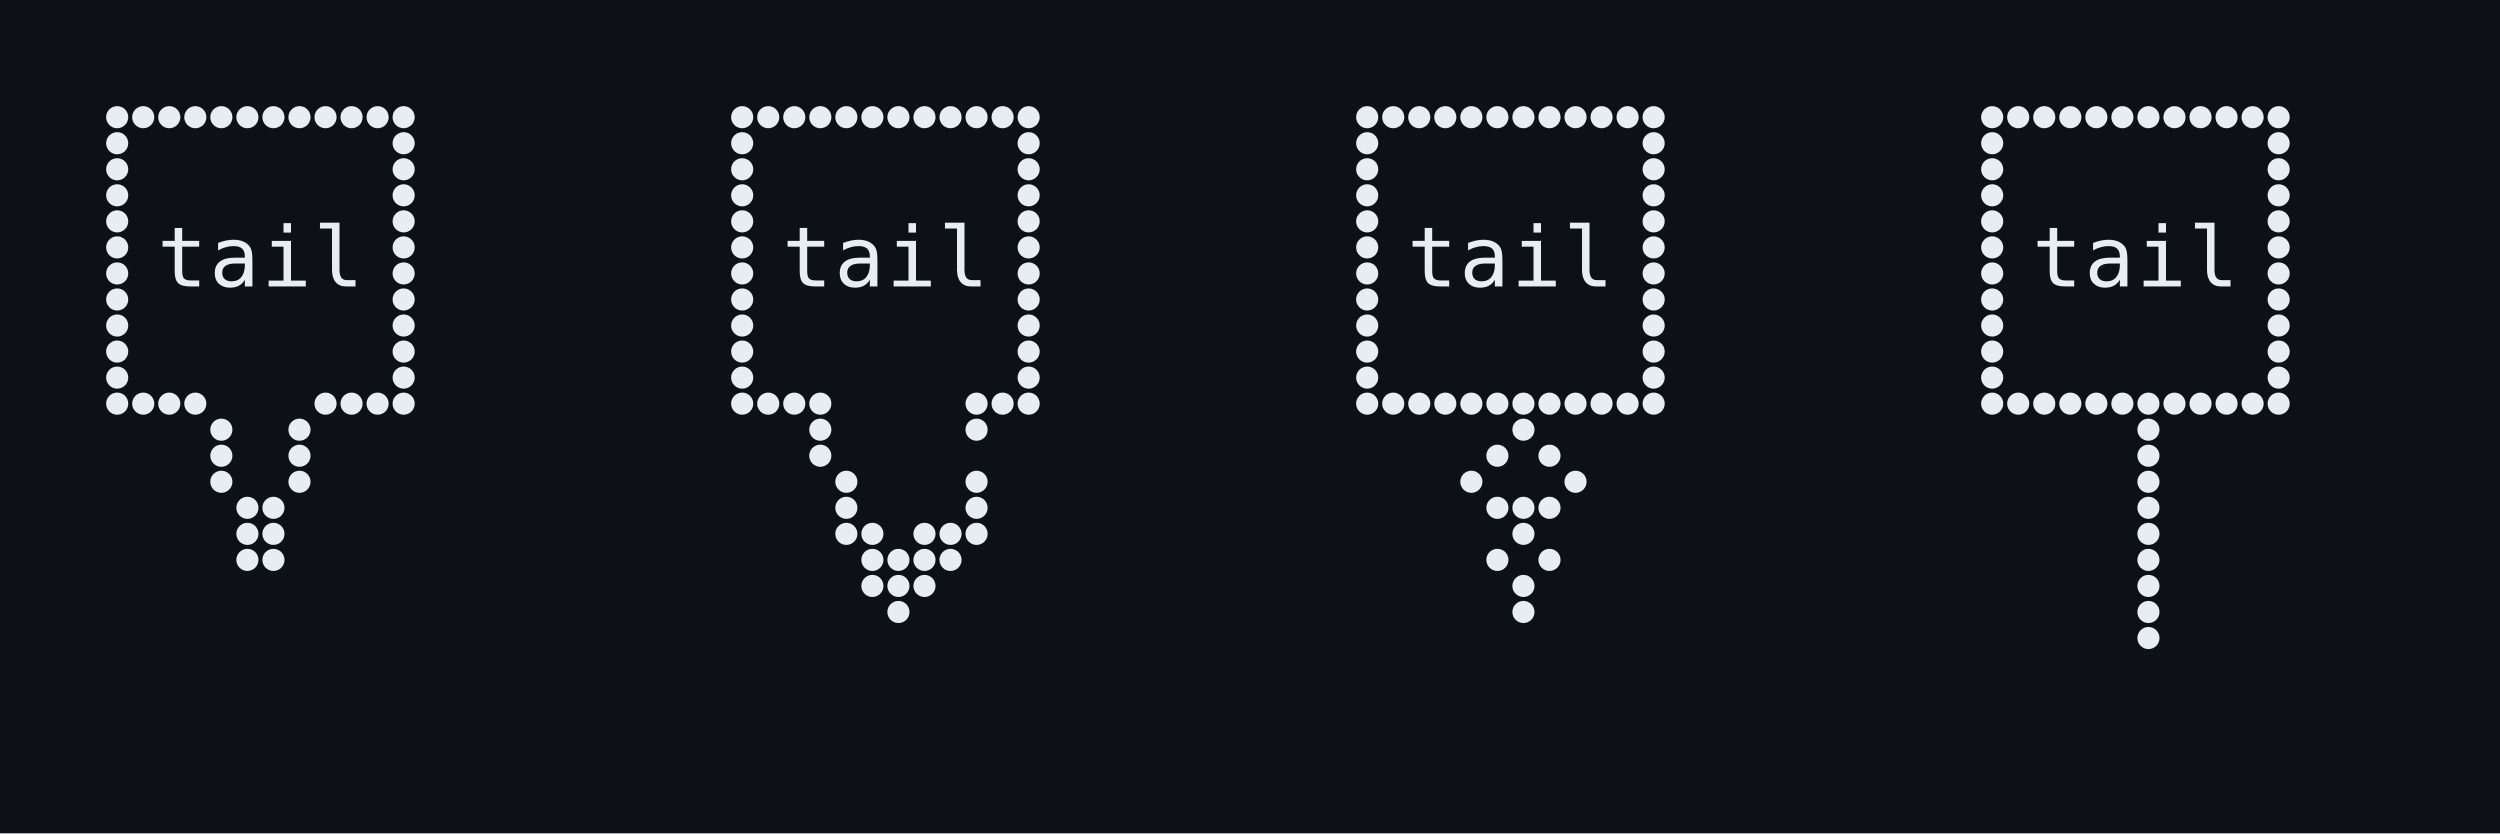
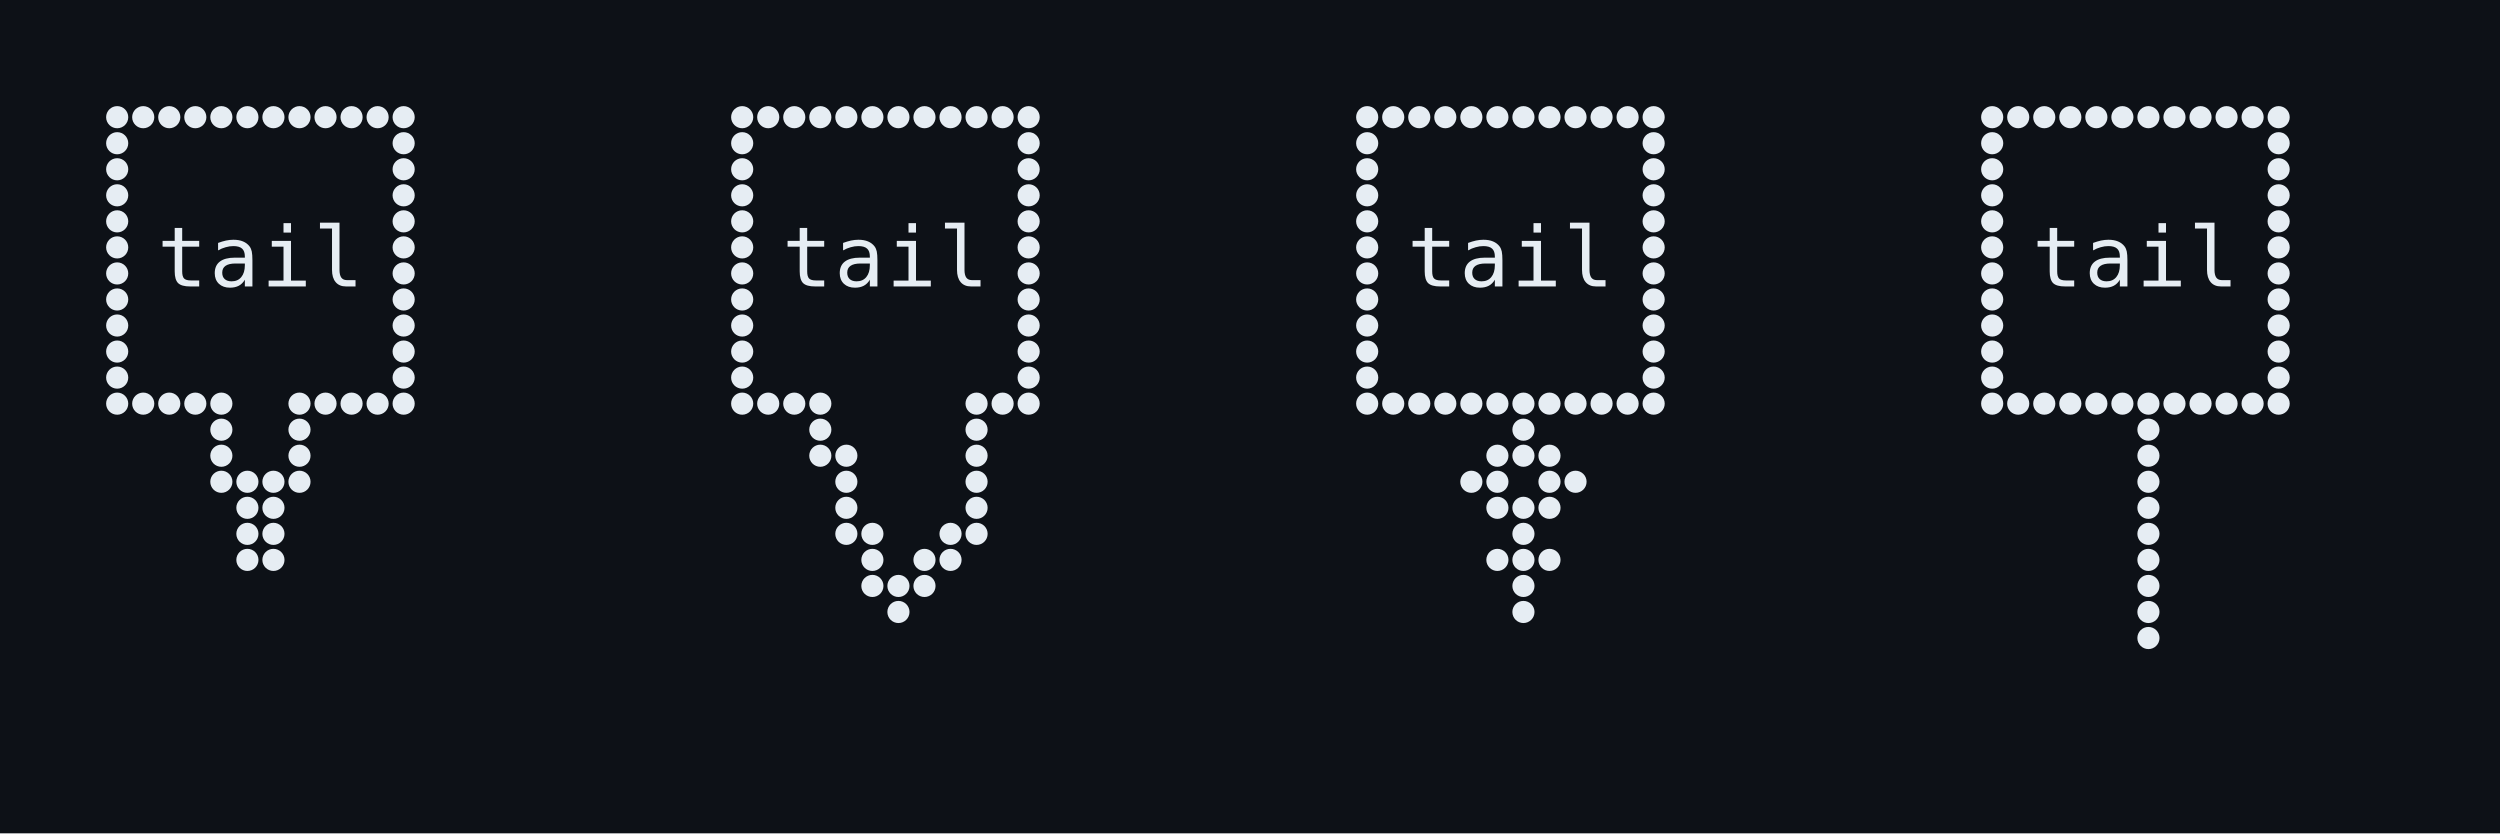
<svg xmlns="http://www.w3.org/2000/svg" viewBox="0 0 480 160" width="480" height="160">
  <rect width="100%" height="100%" fill="#0d1117" />
  <g fill="#e6edf3">
    <circle cx="22.5" cy="22.5" r="2.125" />
    <circle cx="27.5" cy="22.5" r="2.125" />
    <circle cx="32.5" cy="22.5" r="2.125" />
    <circle cx="37.5" cy="22.5" r="2.125" />
    <circle cx="42.5" cy="22.5" r="2.125" />
    <circle cx="47.5" cy="22.5" r="2.125" />
    <circle cx="52.5" cy="22.5" r="2.125" />
    <circle cx="57.5" cy="22.5" r="2.125" />
    <circle cx="62.5" cy="22.5" r="2.125" />
    <circle cx="67.5" cy="22.5" r="2.125" />
    <circle cx="72.5" cy="22.5" r="2.125" />
    <circle cx="77.5" cy="22.5" r="2.125" />
    <circle cx="142.5" cy="22.5" r="2.125" />
    <circle cx="147.5" cy="22.5" r="2.125" />
    <circle cx="152.5" cy="22.5" r="2.125" />
    <circle cx="157.5" cy="22.5" r="2.125" />
    <circle cx="162.5" cy="22.5" r="2.125" />
    <circle cx="167.5" cy="22.5" r="2.125" />
    <circle cx="172.5" cy="22.5" r="2.125" />
    <circle cx="177.5" cy="22.5" r="2.125" />
    <circle cx="182.5" cy="22.5" r="2.125" />
    <circle cx="187.5" cy="22.5" r="2.125" />
    <circle cx="192.5" cy="22.5" r="2.125" />
    <circle cx="197.5" cy="22.5" r="2.125" />
    <circle cx="262.5" cy="22.5" r="2.125" />
    <circle cx="267.5" cy="22.5" r="2.125" />
    <circle cx="272.5" cy="22.5" r="2.125" />
    <circle cx="277.5" cy="22.5" r="2.125" />
    <circle cx="282.5" cy="22.5" r="2.125" />
    <circle cx="287.5" cy="22.5" r="2.125" />
    <circle cx="292.5" cy="22.5" r="2.125" />
    <circle cx="297.5" cy="22.5" r="2.125" />
    <circle cx="302.5" cy="22.5" r="2.125" />
    <circle cx="307.5" cy="22.5" r="2.125" />
    <circle cx="312.5" cy="22.5" r="2.125" />
    <circle cx="317.5" cy="22.5" r="2.125" />
    <circle cx="382.5" cy="22.5" r="2.125" />
    <circle cx="387.5" cy="22.5" r="2.125" />
    <circle cx="392.5" cy="22.5" r="2.125" />
    <circle cx="397.5" cy="22.5" r="2.125" />
    <circle cx="402.5" cy="22.5" r="2.125" />
    <circle cx="407.5" cy="22.5" r="2.125" />
    <circle cx="412.5" cy="22.5" r="2.125" />
    <circle cx="417.5" cy="22.5" r="2.125" />
    <circle cx="422.5" cy="22.5" r="2.125" />
    <circle cx="427.5" cy="22.5" r="2.125" />
    <circle cx="432.5" cy="22.5" r="2.125" />
    <circle cx="437.5" cy="22.5" r="2.125" />
    <circle cx="22.5" cy="27.5" r="2.125" />
    <circle cx="77.5" cy="27.5" r="2.125" />
    <circle cx="142.5" cy="27.5" r="2.125" />
    <circle cx="197.5" cy="27.5" r="2.125" />
    <circle cx="262.5" cy="27.5" r="2.125" />
    <circle cx="317.5" cy="27.5" r="2.125" />
    <circle cx="382.5" cy="27.5" r="2.125" />
    <circle cx="437.5" cy="27.5" r="2.125" />
    <circle cx="22.5" cy="32.5" r="2.125" />
    <circle cx="77.5" cy="32.5" r="2.125" />
    <circle cx="142.5" cy="32.5" r="2.125" />
    <circle cx="197.5" cy="32.5" r="2.125" />
    <circle cx="262.5" cy="32.5" r="2.125" />
    <circle cx="317.5" cy="32.5" r="2.125" />
    <circle cx="382.5" cy="32.5" r="2.125" />
    <circle cx="437.5" cy="32.5" r="2.125" />
    <circle cx="22.5" cy="37.5" r="2.125" />
    <circle cx="77.5" cy="37.5" r="2.125" />
    <circle cx="142.5" cy="37.5" r="2.125" />
    <circle cx="197.5" cy="37.5" r="2.125" />
    <circle cx="262.5" cy="37.5" r="2.125" />
    <circle cx="317.5" cy="37.5" r="2.125" />
    <circle cx="382.5" cy="37.5" r="2.125" />
    <circle cx="437.5" cy="37.5" r="2.125" />
    <circle cx="22.5" cy="42.5" r="2.125" />
    <circle cx="77.5" cy="42.5" r="2.125" />
    <circle cx="142.5" cy="42.5" r="2.125" />
    <circle cx="197.5" cy="42.5" r="2.125" />
    <circle cx="262.5" cy="42.5" r="2.125" />
    <circle cx="317.5" cy="42.5" r="2.125" />
    <circle cx="382.5" cy="42.5" r="2.125" />
    <circle cx="437.5" cy="42.5" r="2.125" />
    <circle cx="22.5" cy="47.5" r="2.125" />
    <circle cx="77.5" cy="47.5" r="2.125" />
    <circle cx="142.5" cy="47.5" r="2.125" />
    <circle cx="197.5" cy="47.5" r="2.125" />
    <circle cx="262.5" cy="47.5" r="2.125" />
    <circle cx="317.5" cy="47.5" r="2.125" />
    <circle cx="382.5" cy="47.5" r="2.125" />
    <circle cx="437.5" cy="47.5" r="2.125" />
    <circle cx="22.5" cy="52.5" r="2.125" />
    <circle cx="77.5" cy="52.5" r="2.125" />
    <circle cx="142.5" cy="52.5" r="2.125" />
    <circle cx="197.5" cy="52.5" r="2.125" />
    <circle cx="262.5" cy="52.5" r="2.125" />
    <circle cx="317.5" cy="52.5" r="2.125" />
    <circle cx="382.5" cy="52.5" r="2.125" />
    <circle cx="437.5" cy="52.5" r="2.125" />
    <circle cx="22.5" cy="57.5" r="2.125" />
    <circle cx="77.5" cy="57.5" r="2.125" />
    <circle cx="142.5" cy="57.5" r="2.125" />
    <circle cx="197.5" cy="57.5" r="2.125" />
    <circle cx="262.5" cy="57.5" r="2.125" />
    <circle cx="317.5" cy="57.5" r="2.125" />
    <circle cx="382.5" cy="57.5" r="2.125" />
    <circle cx="437.5" cy="57.5" r="2.125" />
    <circle cx="22.5" cy="62.5" r="2.125" />
    <circle cx="77.5" cy="62.5" r="2.125" />
    <circle cx="142.5" cy="62.5" r="2.125" />
    <circle cx="197.5" cy="62.5" r="2.125" />
    <circle cx="262.5" cy="62.5" r="2.125" />
    <circle cx="317.5" cy="62.5" r="2.125" />
    <circle cx="382.5" cy="62.5" r="2.125" />
    <circle cx="437.5" cy="62.5" r="2.125" />
    <circle cx="22.5" cy="67.5" r="2.125" />
    <circle cx="77.5" cy="67.5" r="2.125" />
    <circle cx="142.5" cy="67.5" r="2.125" />
    <circle cx="197.5" cy="67.5" r="2.125" />
    <circle cx="262.5" cy="67.5" r="2.125" />
    <circle cx="317.5" cy="67.5" r="2.125" />
    <circle cx="382.5" cy="67.5" r="2.125" />
    <circle cx="437.5" cy="67.5" r="2.125" />
    <circle cx="22.5" cy="72.5" r="2.125" />
    <circle cx="77.5" cy="72.5" r="2.125" />
    <circle cx="142.5" cy="72.5" r="2.125" />
    <circle cx="197.5" cy="72.5" r="2.125" />
    <circle cx="262.5" cy="72.5" r="2.125" />
    <circle cx="317.5" cy="72.5" r="2.125" />
    <circle cx="382.5" cy="72.5" r="2.125" />
    <circle cx="437.5" cy="72.5" r="2.125" />
    <circle cx="22.5" cy="77.5" r="2.125" />
    <circle cx="27.5" cy="77.5" r="2.125" />
    <circle cx="32.5" cy="77.5" r="2.125" />
    <circle cx="37.5" cy="77.5" r="2.125" />
+     <circle cx="42.5" cy="77.5" r="2.125" />
+     <circle cx="57.5" cy="77.5" r="2.125" />
    <circle cx="62.5" cy="77.5" r="2.125" />
    <circle cx="67.5" cy="77.5" r="2.125" />
    <circle cx="72.5" cy="77.5" r="2.125" />
    <circle cx="77.5" cy="77.5" r="2.125" />
    <circle cx="142.5" cy="77.5" r="2.125" />
    <circle cx="147.5" cy="77.5" r="2.125" />
    <circle cx="152.5" cy="77.5" r="2.125" />
    <circle cx="157.5" cy="77.5" r="2.125" />
    <circle cx="187.5" cy="77.5" r="2.125" />
    <circle cx="192.5" cy="77.5" r="2.125" />
    <circle cx="197.5" cy="77.5" r="2.125" />
    <circle cx="262.5" cy="77.5" r="2.125" />
    <circle cx="267.5" cy="77.5" r="2.125" />
    <circle cx="272.5" cy="77.5" r="2.125" />
    <circle cx="277.5" cy="77.5" r="2.125" />
    <circle cx="282.5" cy="77.5" r="2.125" />
    <circle cx="287.5" cy="77.5" r="2.125" />
    <circle cx="292.5" cy="77.5" r="2.125" />
    <circle cx="297.5" cy="77.5" r="2.125" />
    <circle cx="302.5" cy="77.5" r="2.125" />
    <circle cx="307.5" cy="77.5" r="2.125" />
    <circle cx="312.5" cy="77.5" r="2.125" />
    <circle cx="317.5" cy="77.5" r="2.125" />
    <circle cx="382.5" cy="77.5" r="2.125" />
    <circle cx="387.5" cy="77.5" r="2.125" />
    <circle cx="392.5" cy="77.5" r="2.125" />
    <circle cx="397.5" cy="77.5" r="2.125" />
    <circle cx="402.5" cy="77.5" r="2.125" />
    <circle cx="407.5" cy="77.5" r="2.125" />
    <circle cx="412.5" cy="77.5" r="2.125" />
    <circle cx="417.5" cy="77.5" r="2.125" />
    <circle cx="422.5" cy="77.5" r="2.125" />
    <circle cx="427.5" cy="77.5" r="2.125" />
    <circle cx="432.5" cy="77.5" r="2.125" />
    <circle cx="437.5" cy="77.5" r="2.125" />
    <circle cx="42.5" cy="82.5" r="2.125" />
    <circle cx="57.5" cy="82.5" r="2.125" />
    <circle cx="157.5" cy="82.5" r="2.125" />
    <circle cx="187.5" cy="82.5" r="2.125" />
    <circle cx="292.5" cy="82.5" r="2.125" />
    <circle cx="412.5" cy="82.5" r="2.125" />
    <circle cx="42.5" cy="87.5" r="2.125" />
    <circle cx="57.5" cy="87.5" r="2.125" />
    <circle cx="157.5" cy="87.5" r="2.125" />
+     <circle cx="162.5" cy="87.5" r="2.125" />
+     <circle cx="187.5" cy="87.5" r="2.125" />
    <circle cx="287.5" cy="87.5" r="2.125" />
+     <circle cx="292.5" cy="87.5" r="2.125" />
    <circle cx="297.5" cy="87.5" r="2.125" />
    <circle cx="412.5" cy="87.5" r="2.125" />
    <circle cx="42.5" cy="92.5" r="2.125" />
+     <circle cx="47.5" cy="92.5" r="2.125" />
+     <circle cx="52.5" cy="92.5" r="2.125" />
    <circle cx="57.5" cy="92.5" r="2.125" />
    <circle cx="162.5" cy="92.5" r="2.125" />
    <circle cx="187.5" cy="92.5" r="2.125" />
    <circle cx="282.5" cy="92.5" r="2.125" />
+     <circle cx="287.5" cy="92.5" r="2.125" />
+     <circle cx="297.5" cy="92.5" r="2.125" />
    <circle cx="302.5" cy="92.5" r="2.125" />
    <circle cx="412.5" cy="92.5" r="2.125" />
    <circle cx="47.5" cy="97.5" r="2.125" />
    <circle cx="52.5" cy="97.5" r="2.125" />
    <circle cx="162.5" cy="97.5" r="2.125" />
    <circle cx="187.5" cy="97.5" r="2.125" />
    <circle cx="287.5" cy="97.5" r="2.125" />
    <circle cx="292.5" cy="97.5" r="2.125" />
    <circle cx="297.5" cy="97.5" r="2.125" />
    <circle cx="412.5" cy="97.5" r="2.125" />
    <circle cx="47.5" cy="102.5" r="2.125" />
    <circle cx="52.5" cy="102.5" r="2.125" />
    <circle cx="162.5" cy="102.5" r="2.125" />
    <circle cx="167.5" cy="102.5" r="2.125" />
-     <circle cx="177.5" cy="102.5" r="2.125" />
    <circle cx="182.5" cy="102.5" r="2.125" />
    <circle cx="187.5" cy="102.5" r="2.125" />
    <circle cx="292.5" cy="102.5" r="2.125" />
    <circle cx="412.5" cy="102.5" r="2.125" />
    <circle cx="47.5" cy="107.5" r="2.125" />
    <circle cx="52.5" cy="107.5" r="2.125" />
    <circle cx="167.5" cy="107.5" r="2.125" />
-     <circle cx="172.5" cy="107.5" r="2.125" />
    <circle cx="177.5" cy="107.5" r="2.125" />
    <circle cx="182.5" cy="107.5" r="2.125" />
    <circle cx="287.5" cy="107.5" r="2.125" />
+     <circle cx="292.5" cy="107.5" r="2.125" />
    <circle cx="297.5" cy="107.5" r="2.125" />
    <circle cx="412.5" cy="107.5" r="2.125" />
    <circle cx="167.5" cy="112.5" r="2.125" />
    <circle cx="172.5" cy="112.5" r="2.125" />
    <circle cx="177.5" cy="112.5" r="2.125" />
    <circle cx="292.5" cy="112.5" r="2.125" />
    <circle cx="412.5" cy="112.5" r="2.125" />
    <circle cx="172.5" cy="117.5" r="2.125" />
    <circle cx="292.5" cy="117.5" r="2.125" />
    <circle cx="412.5" cy="117.5" r="2.125" />
    <circle cx="412.5" cy="122.5" r="2.125" />
  </g>
  <text x="35" text-anchor="middle" y="55" font-family="monospace" font-size="16" fill="#e6edf3">t</text>
  <text x="45" text-anchor="middle" y="55" font-family="monospace" font-size="16" fill="#e6edf3">a</text>
  <text x="55" text-anchor="middle" y="55" font-family="monospace" font-size="16" fill="#e6edf3">i</text>
  <text x="65" text-anchor="middle" y="55" font-family="monospace" font-size="16" fill="#e6edf3">l</text>
  <text x="155" text-anchor="middle" y="55" font-family="monospace" font-size="16" fill="#e6edf3">t</text>
  <text x="165" text-anchor="middle" y="55" font-family="monospace" font-size="16" fill="#e6edf3">a</text>
  <text x="175" text-anchor="middle" y="55" font-family="monospace" font-size="16" fill="#e6edf3">i</text>
  <text x="185" text-anchor="middle" y="55" font-family="monospace" font-size="16" fill="#e6edf3">l</text>
  <text x="275" text-anchor="middle" y="55" font-family="monospace" font-size="16" fill="#e6edf3">t</text>
  <text x="285" text-anchor="middle" y="55" font-family="monospace" font-size="16" fill="#e6edf3">a</text>
  <text x="295" text-anchor="middle" y="55" font-family="monospace" font-size="16" fill="#e6edf3">i</text>
  <text x="305" text-anchor="middle" y="55" font-family="monospace" font-size="16" fill="#e6edf3">l</text>
  <text x="395" text-anchor="middle" y="55" font-family="monospace" font-size="16" fill="#e6edf3">t</text>
  <text x="405" text-anchor="middle" y="55" font-family="monospace" font-size="16" fill="#e6edf3">a</text>
  <text x="415" text-anchor="middle" y="55" font-family="monospace" font-size="16" fill="#e6edf3">i</text>
  <text x="425" text-anchor="middle" y="55" font-family="monospace" font-size="16" fill="#e6edf3">l</text>
</svg>
